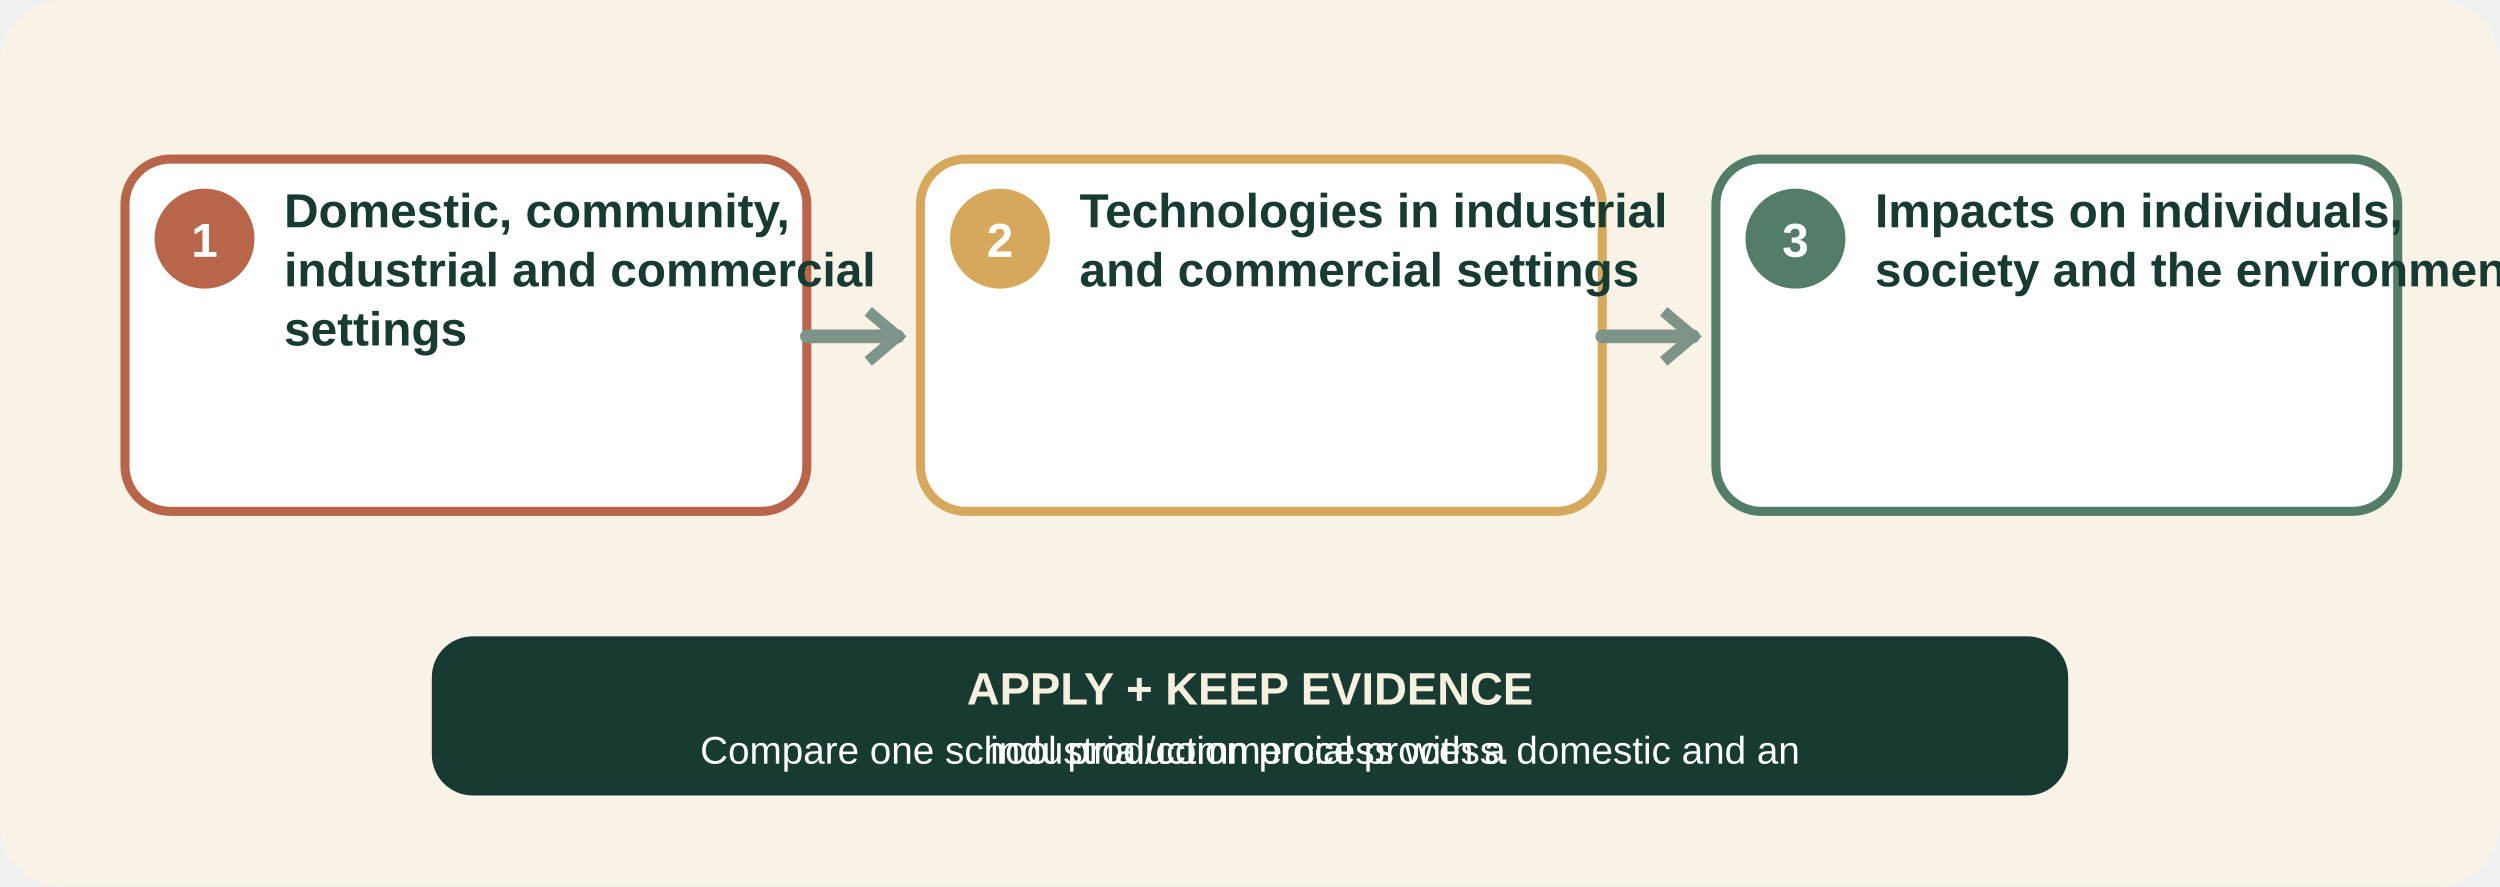
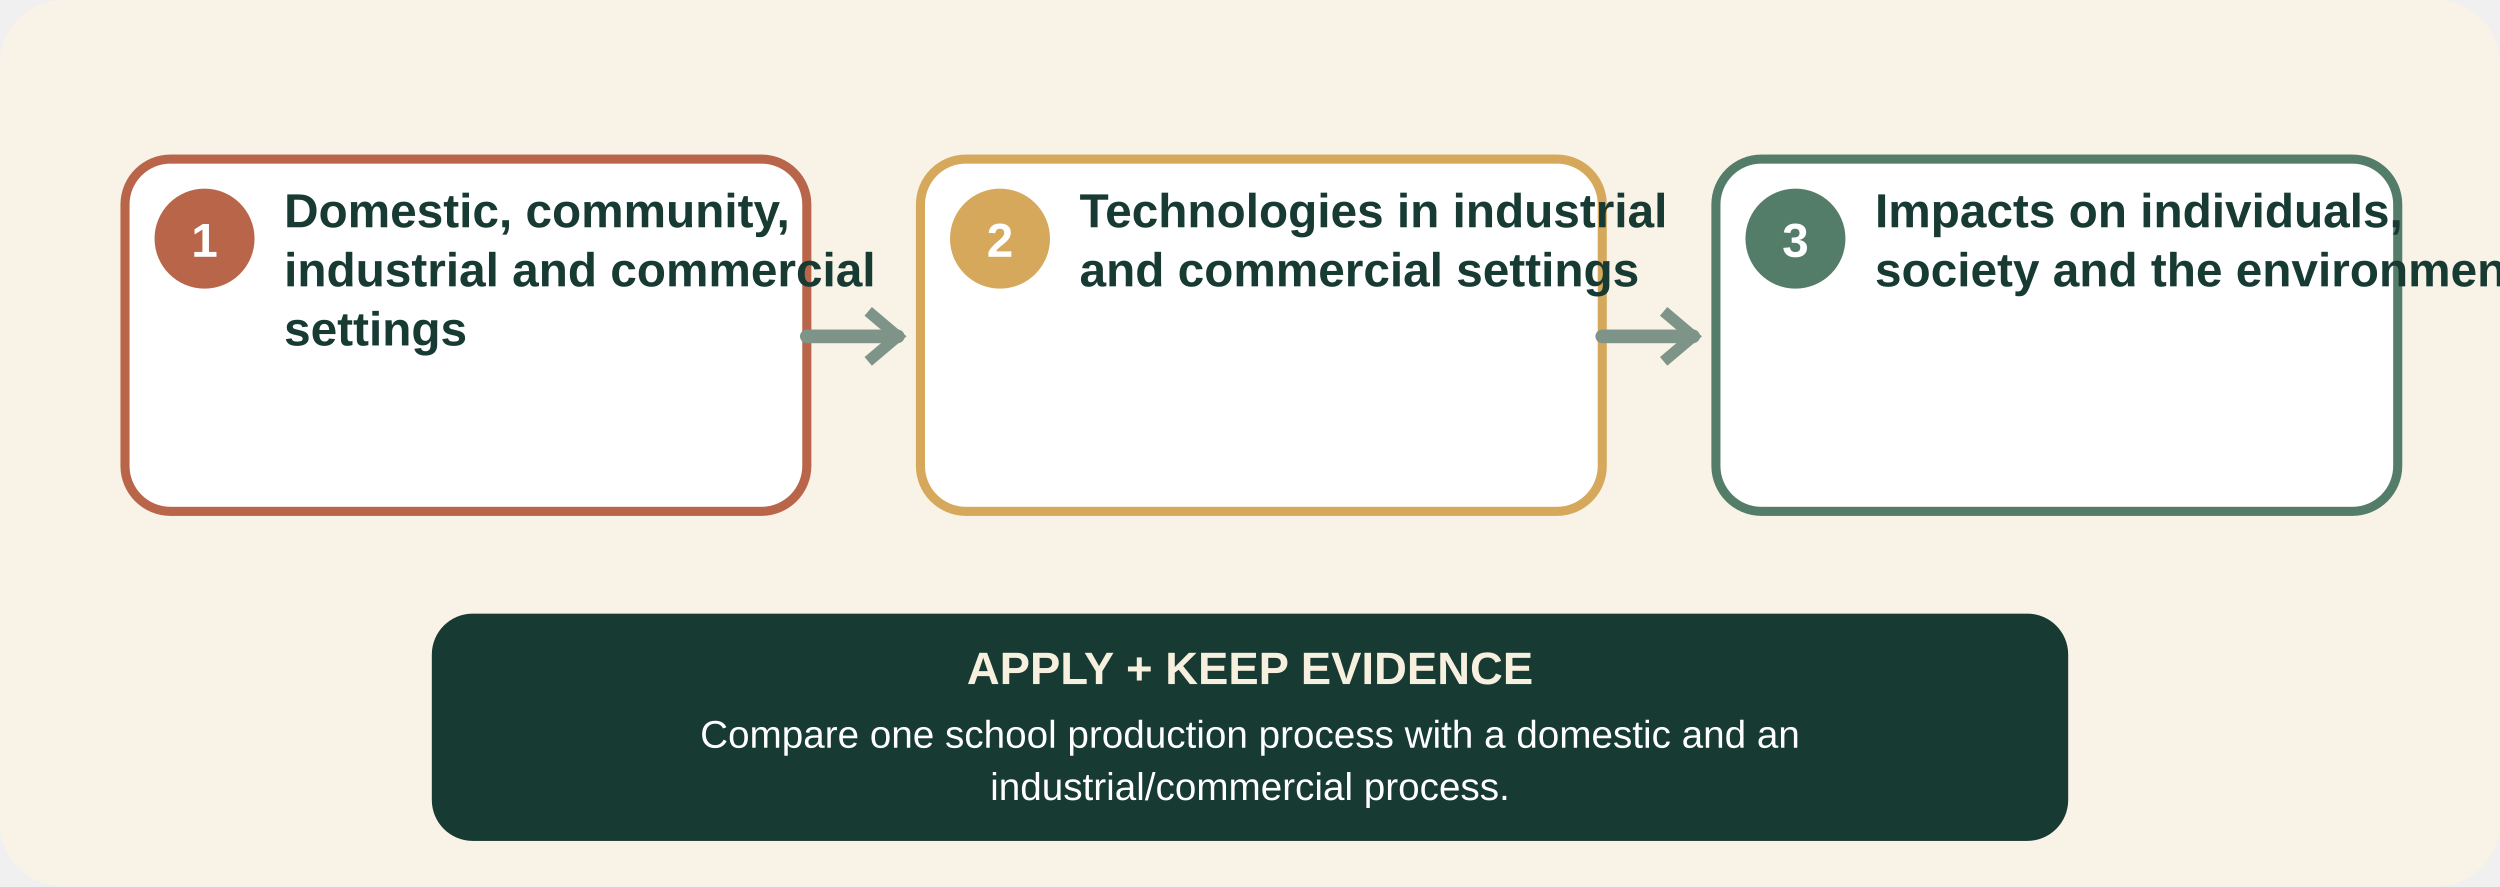
<svg xmlns="http://www.w3.org/2000/svg" viewBox="0 0 1100 390" role="img" aria-labelledby="title desc">
  <rect width="1100" height="390" rx="28" fill="#f8f2e7" />
  <rect x="55" y="70" width="300" height="155" rx="20" fill="#fff" stroke="#b9654a" stroke-width="4" />
  <circle cx="90" cy="105" r="22" fill="#b9654a" />
  <text x="90" y="113" text-anchor="middle" font-family="Arial" font-size="21" font-weight="700" fill="#fff">1</text>
  <text x="125" y="100" font-family="Arial" font-size="21" font-weight="700" fill="#173a32">Domestic, community,</text>
  <text x="125" y="126" font-family="Arial" font-size="21" font-weight="700" fill="#173a32">industrial and commercial</text>
  <text x="125" y="152" font-family="Arial" font-size="21" font-weight="700" fill="#173a32">settings</text>
  <path d="M355 148H395" stroke="#7e9488" stroke-width="6" stroke-linecap="round" />
  <path d="M382 137l13 11-13 11" fill="none" stroke="#7e9488" stroke-width="5" />
  <rect x="405" y="70" width="300" height="155" rx="20" fill="#fff" stroke="#d6a85b" stroke-width="4" />
  <circle cx="440" cy="105" r="22" fill="#d6a85b" />
  <text x="440" y="113" text-anchor="middle" font-family="Arial" font-size="21" font-weight="700" fill="#fff">2</text>
  <text x="475" y="100" font-family="Arial" font-size="21" font-weight="700" fill="#173a32">Technologies in industrial</text>
  <text x="475" y="126" font-family="Arial" font-size="21" font-weight="700" fill="#173a32">and commercial settings</text>
  <path d="M705 148H745" stroke="#7e9488" stroke-width="6" stroke-linecap="round" />
  <path d="M732 137l13 11-13 11" fill="none" stroke="#7e9488" stroke-width="5" />
  <rect x="755" y="70" width="300" height="155" rx="20" fill="#fff" stroke="#547d69" stroke-width="4" />
  <circle cx="790" cy="105" r="22" fill="#547d69" />
  <text x="790" y="113" text-anchor="middle" font-family="Arial" font-size="21" font-weight="700" fill="#fff">3</text>
  <text x="825" y="100" font-family="Arial" font-size="21" font-weight="700" fill="#173a32">Impacts on individuals,</text>
  <text x="825" y="126" font-family="Arial" font-size="21" font-weight="700" fill="#173a32">society and the environment</text>
-   <rect x="190" y="280" width="720" height="70" rx="18" fill="#173a32" />
-   <text x="550" y="310" text-anchor="middle" font-family="Arial" font-size="20" font-weight="700" fill="#f7f0df">APPLY + KEEP EVIDENCE</text>
-   <text x="550" y="336" text-anchor="middle" font-family="Arial" font-size="17" fill="#fff">Compare one school production process with a domestic and an</text>
-   <text x="550" y="336" text-anchor="middle" font-family="Arial" font-size="17" fill="#fff">industrial/commercial process.</text>
+   <rect x="190" y="270" width="720" height="100" rx="18" fill="#173a32" />
+   <text x="550" y="301" text-anchor="middle" font-family="Arial" font-size="20" font-weight="700" fill="#f7f0df">APPLY + KEEP EVIDENCE</text>
+   <text x="550" y="329" text-anchor="middle" font-family="Arial" font-size="17" fill="#fff">Compare one school production process with a domestic and an</text>
+   <text x="550" y="352" text-anchor="middle" font-family="Arial" font-size="17" fill="#fff">industrial/commercial process.</text>
</svg>
